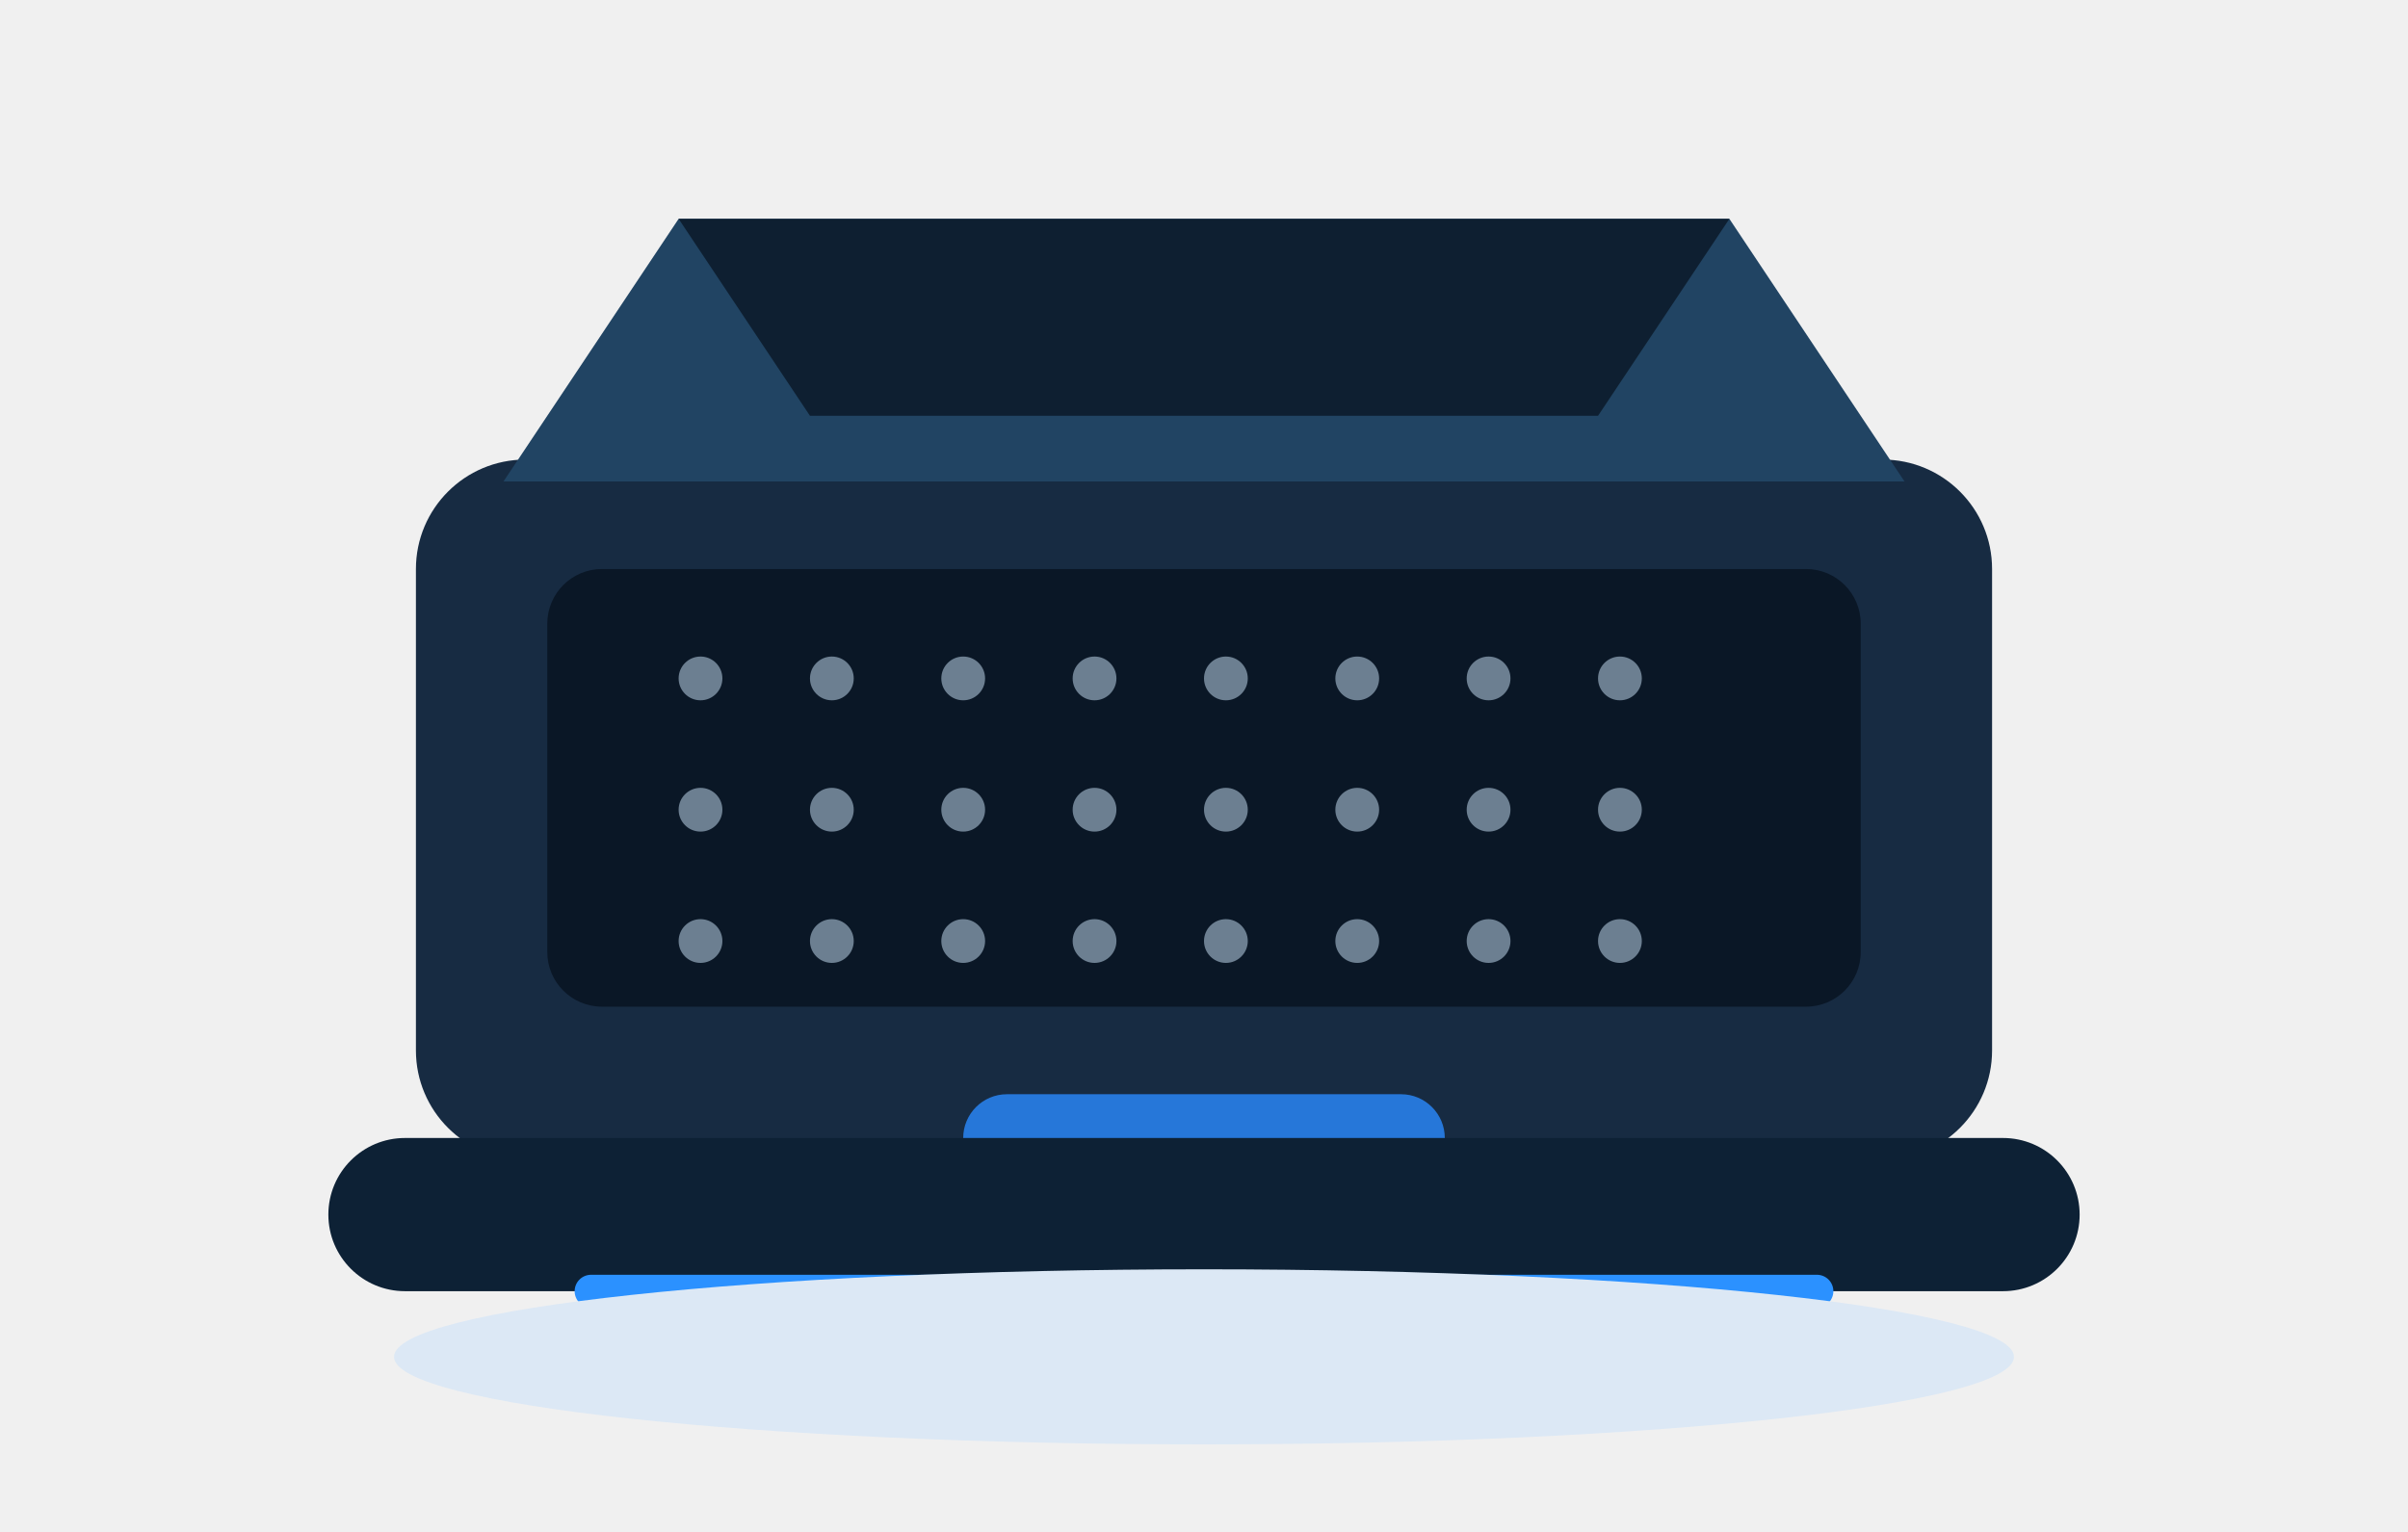
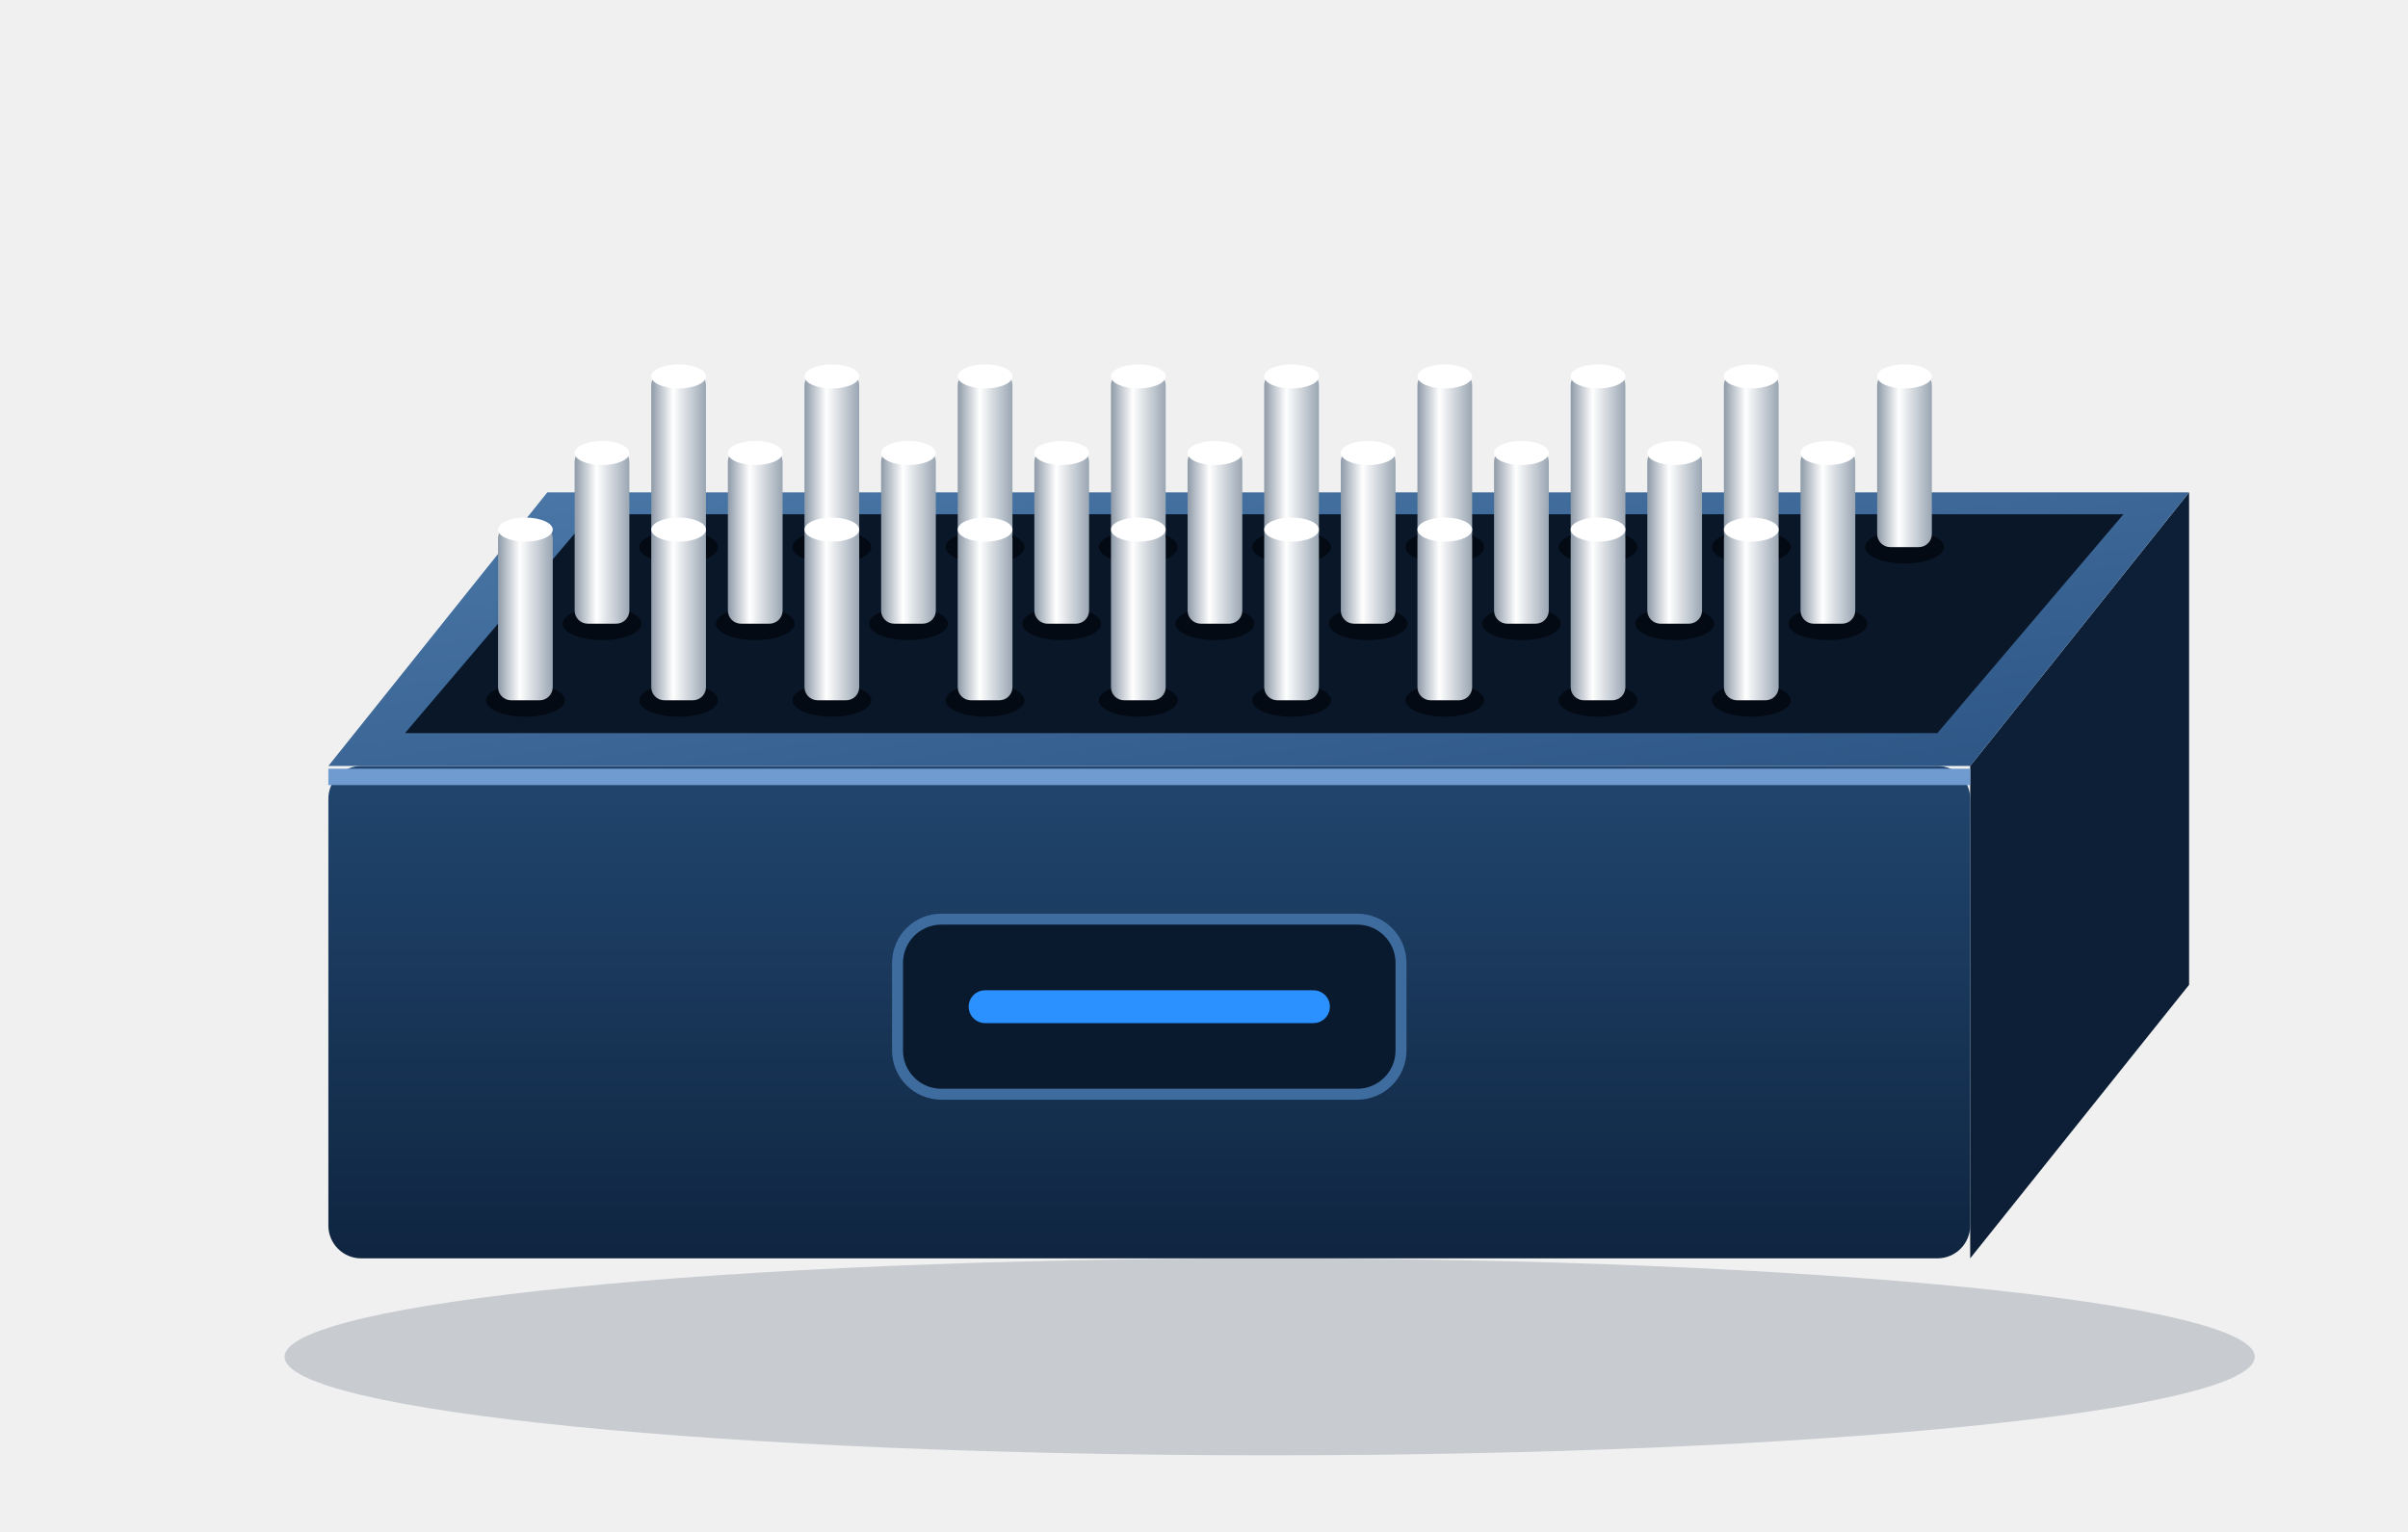
<svg xmlns="http://www.w3.org/2000/svg" width="220" height="140" viewBox="0 0 220 140" fill="none">
-   <rect x="38" y="42" width="144" height="64" rx="10" fill="#172b42" />
-   <path d="M46 44h128l-16-24H62L46 44Z" fill="#214463" />
-   <path d="M62 20h96l-12 18H74L62 20Z" fill="#0e1f31" />
-   <rect x="50" y="52" width="120" height="40" rx="5" fill="#0a1726" />
-   <g fill="#6c7f91">
-     <circle cx="64" cy="62" r="2" />
-     <circle cx="76" cy="62" r="2" />
-     <circle cx="88" cy="62" r="2" />
-     <circle cx="100" cy="62" r="2" />
-     <circle cx="112" cy="62" r="2" />
-     <circle cx="124" cy="62" r="2" />
-     <circle cx="136" cy="62" r="2" />
-     <circle cx="148" cy="62" r="2" />
-     <circle cx="64" cy="74" r="2" />
-     <circle cx="76" cy="74" r="2" />
-     <circle cx="88" cy="74" r="2" />
-     <circle cx="100" cy="74" r="2" />
-     <circle cx="112" cy="74" r="2" />
-     <circle cx="124" cy="74" r="2" />
-     <circle cx="136" cy="74" r="2" />
-     <circle cx="148" cy="74" r="2" />
-     <circle cx="64" cy="86" r="2" />
-     <circle cx="76" cy="86" r="2" />
-     <circle cx="88" cy="86" r="2" />
-     <circle cx="100" cy="86" r="2" />
-     <circle cx="112" cy="86" r="2" />
-     <circle cx="124" cy="86" r="2" />
-     <circle cx="136" cy="86" r="2" />
-     <circle cx="148" cy="86" r="2" />
+   <defs>
+     <linearGradient id="face" x1="0" y1="0" x2="0" y2="1">
+       <stop offset="0" stop-color="#21466f" />
+       <stop offset="1" stop-color="#0f2540" />
+     </linearGradient>
+     <linearGradient id="bord" x1="0" y1="0" x2="1" y2="1">
+       <stop offset="0" stop-color="#4b78a8" />
+       <stop offset="1" stop-color="#2c5584" />
+     </linearGradient>
+     <linearGradient id="argent" x1="0" y1="0" x2="1" y2="0">
+       <stop offset="0" stop-color="#8e9aa8" />
+       <stop offset="0.4" stop-color="#ffffff" />
+       <stop offset="1" stop-color="#9aa6b3" />
+     </linearGradient>
+     <g id="pige">
+       <ellipse cx="0" cy="0" rx="3.6" ry="1.5" fill="#030a14" />
+       <rect x="-2.5" y="-16" width="5" height="16" rx="1.2" fill="url(#argent)" />
+       <ellipse cx="0" cy="-15.6" rx="2.5" ry="1.1" fill="#ffffff" />
+     </g>
+   </defs>
+   <ellipse cx="116" cy="124" rx="90" ry="9" fill="#0f2540" opacity="0.18" />
+   <path d="M180 70 200 45v45l-20 25V70Z" fill="#0c1f36" />
+   <rect x="30" y="70" width="150" height="45" rx="3" fill="url(#face)" />
+   <path d="M30 70h150l20-25H50L30 70Z" fill="url(#bord)" />
+   <path d="M37 67h140l17-20H54L37 67Z" fill="#0a1728" />
+   <g>
+     <use href="#pige" x="62" y="50" />
+     <use href="#pige" x="76" y="50" />
+     <use href="#pige" x="90" y="50" />
+     <use href="#pige" x="104" y="50" />
+     <use href="#pige" x="118" y="50" />
+     <use href="#pige" x="132" y="50" />
+     <use href="#pige" x="146" y="50" />
+     <use href="#pige" x="160" y="50" />
+     <use href="#pige" x="174" y="50" />
+     <use href="#pige" x="55" y="57" />
+     <use href="#pige" x="69" y="57" />
+     <use href="#pige" x="83" y="57" />
+     <use href="#pige" x="97" y="57" />
+     <use href="#pige" x="111" y="57" />
+     <use href="#pige" x="125" y="57" />
+     <use href="#pige" x="139" y="57" />
+     <use href="#pige" x="153" y="57" />
+     <use href="#pige" x="167" y="57" />
+     <use href="#pige" x="48" y="64" />
+     <use href="#pige" x="62" y="64" />
+     <use href="#pige" x="76" y="64" />
+     <use href="#pige" x="90" y="64" />
+     <use href="#pige" x="104" y="64" />
+     <use href="#pige" x="118" y="64" />
+     <use href="#pige" x="132" y="64" />
+     <use href="#pige" x="146" y="64" />
+     <use href="#pige" x="160" y="64" />
  </g>
-   <rect x="88" y="100" width="44" height="8" rx="4" fill="#2677d9" />
-   <rect x="30" y="104" width="160" height="14" rx="7" fill="#0d2135" />
-   <path d="M54 118h112" stroke="#2b91ff" stroke-width="3" stroke-linecap="round" />
-   <ellipse cx="110" cy="124" rx="74" ry="8" fill="#dce8f5" />
+   <path d="M30 71h150" stroke="#6f9bd0" stroke-width="1.5" />
+   <rect x="82" y="84" width="46" height="16" rx="4" fill="#0a1a2e" stroke="#3f6c9e" />
+   <path d="M90 92h30" stroke="#2b91ff" stroke-width="3" stroke-linecap="round" />
</svg>
